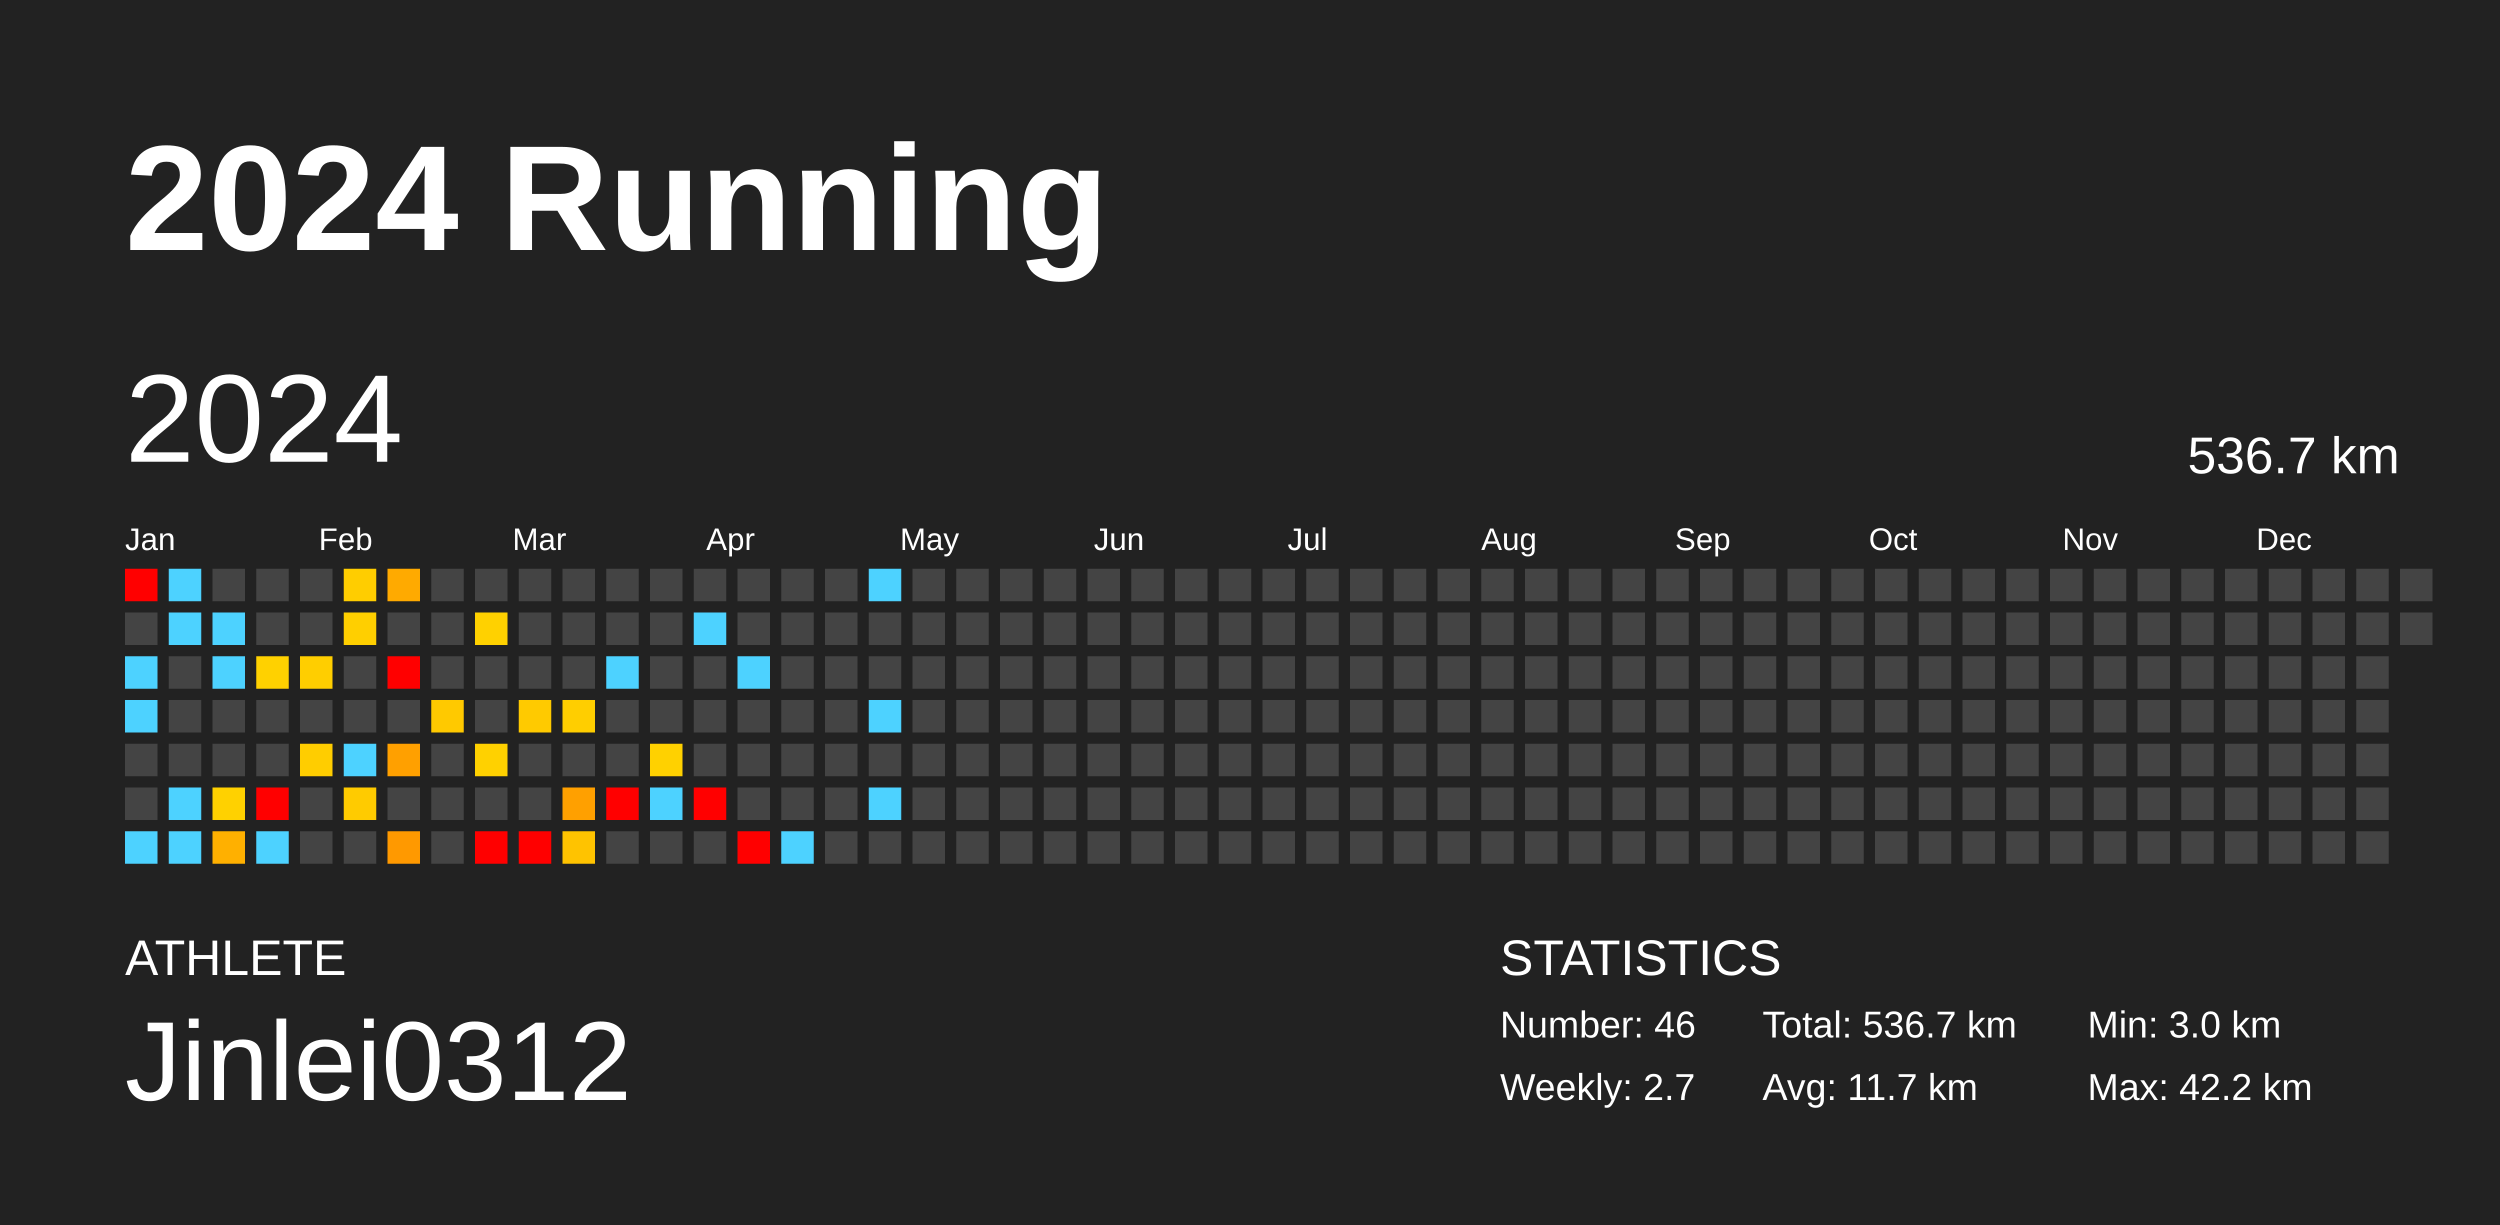
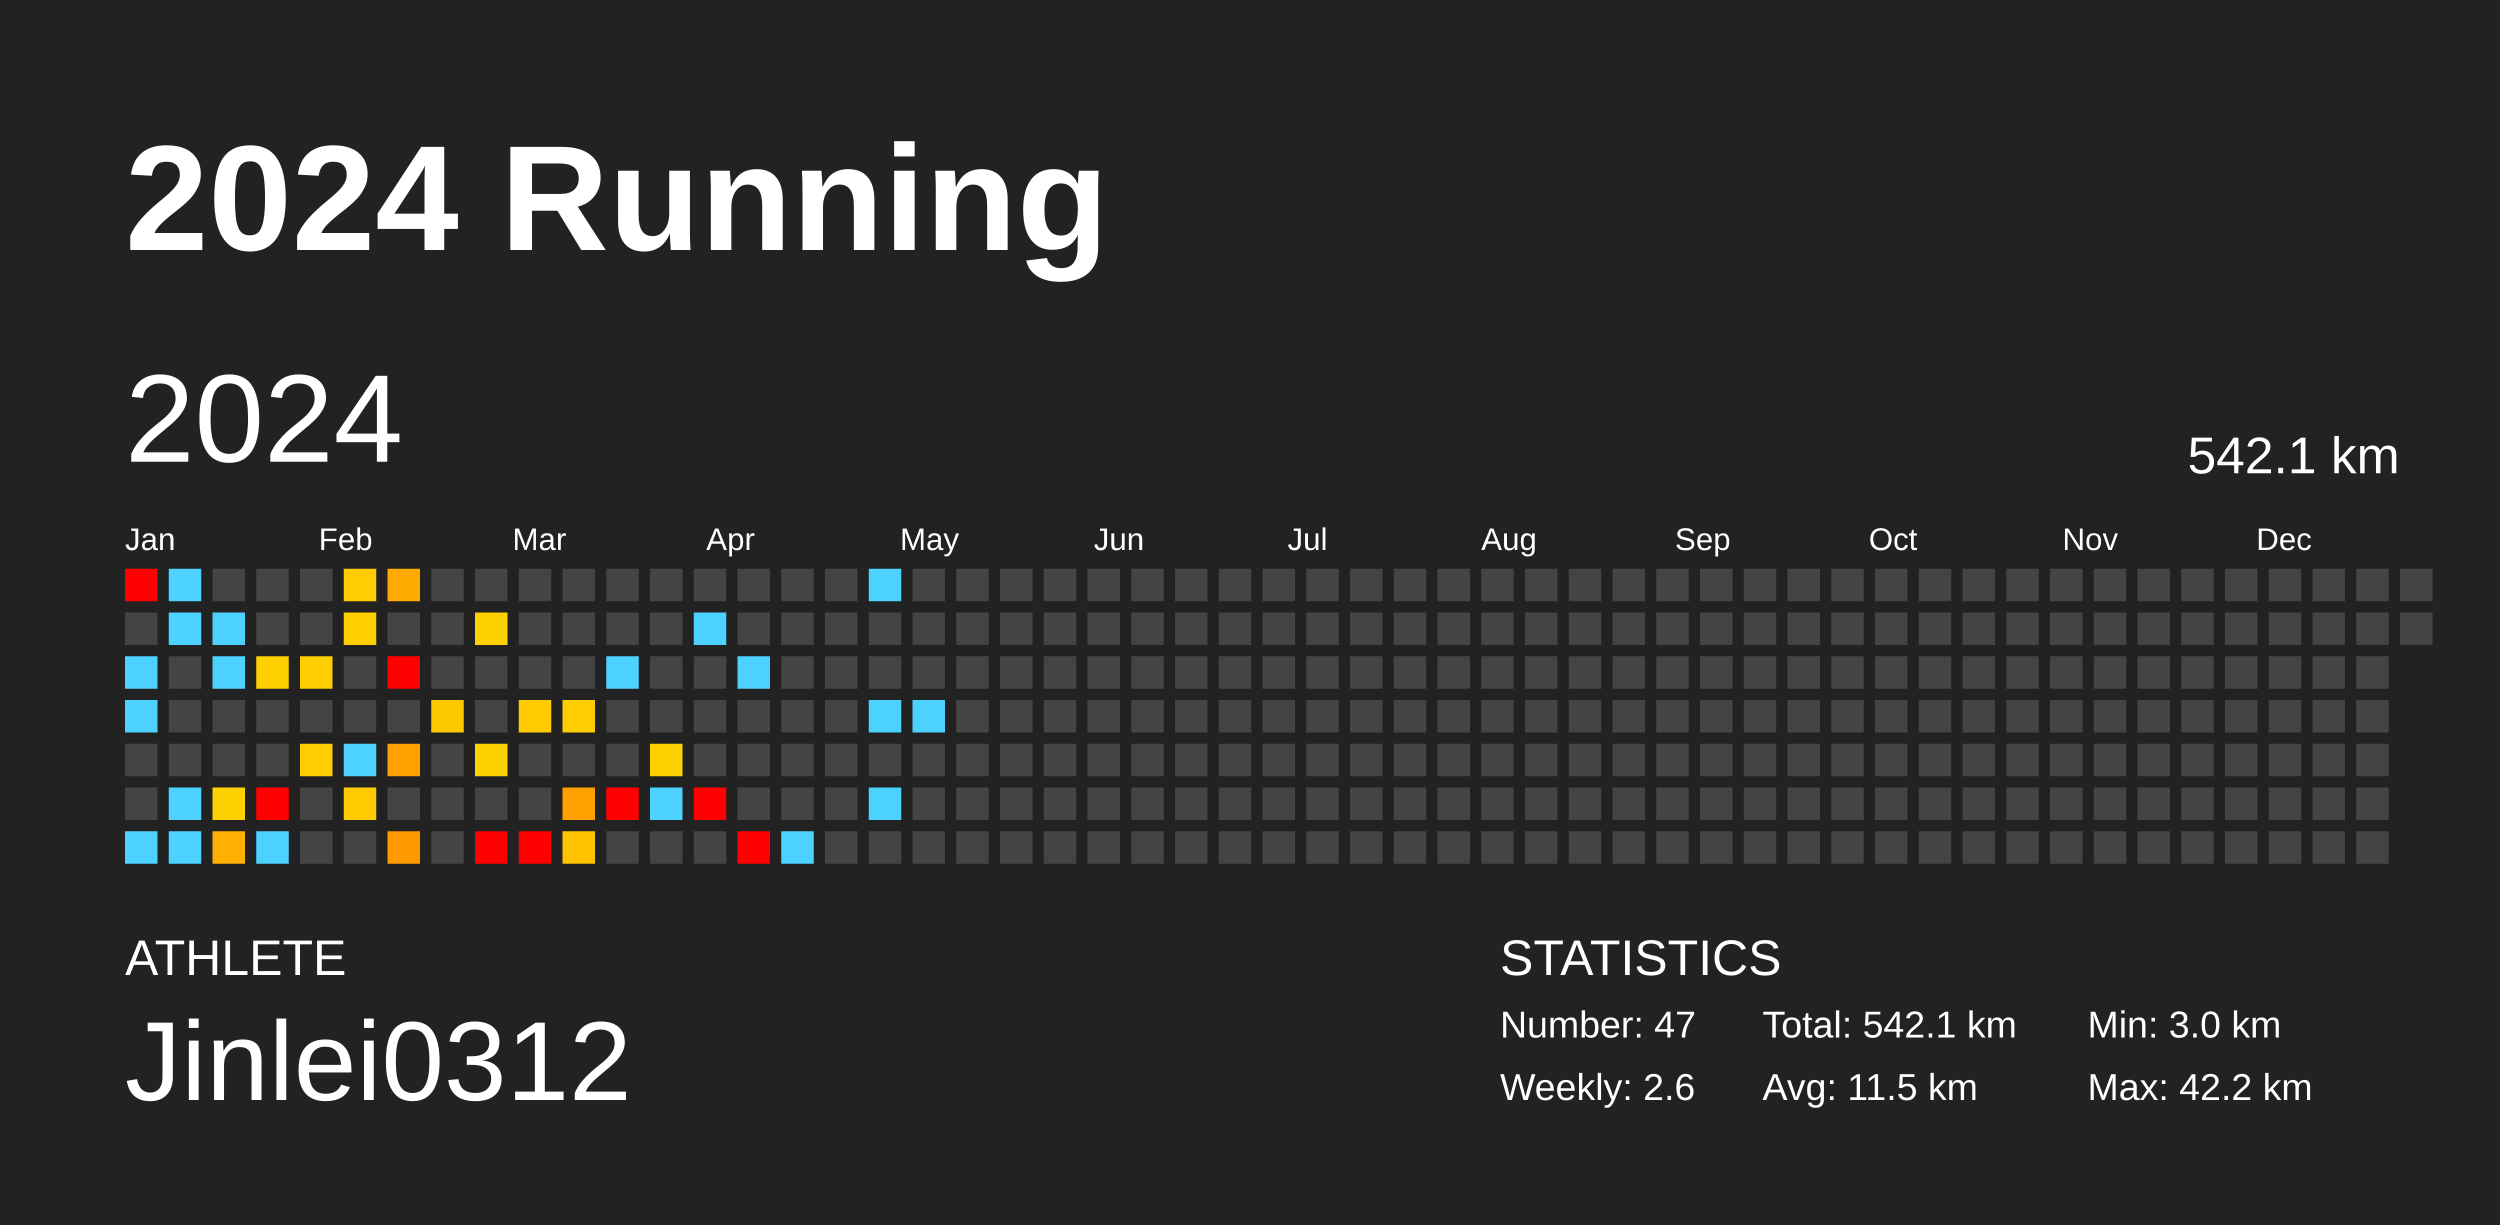
<svg xmlns="http://www.w3.org/2000/svg" baseProfile="full" height="98mm" version="1.1" viewBox="0,0,200,98" width="200mm">
  <defs />
  <rect fill="#222222" height="98" width="200" x="0" y="0" />
  <text fill="#FFFFFF" style="font-size:12px; font-family:Arial; font-weight:bold;" x="10" y="20">2024 Running</text>
  <text fill="#FFFFFF" style="font-size:4px; font-family:Arial" x="10" y="78">ATHLETE</text>
  <text fill="#FFFFFF" style="font-size:9px; font-family:Arial" x="10" y="88">Jinlei0312</text>
  <text fill="#FFFFFF" style="font-size:4px; font-family:Arial" x="120" y="78">STATISTICS</text>
-   <text fill="#FFFFFF" style="font-size:3px; font-family:Arial" x="120" y="83">Number: 46</text>
-   <text fill="#FFFFFF" style="font-size:3px; font-family:Arial" x="120" y="88">Weekly: 2.7</text>
-   <text fill="#FFFFFF" style="font-size:3px; font-family:Arial" x="141" y="83">Total: 536.7 km</text>
-   <text fill="#FFFFFF" style="font-size:3px; font-family:Arial" x="141" y="88">Avg: 11.7 km</text>
+   <text fill="#FFFFFF" style="font-size:3px; font-family:Arial" x="120" y="83">Number: 47</text>
+   <text fill="#FFFFFF" style="font-size:3px; font-family:Arial" x="120" y="88">Weekly: 2.6</text>
+   <text fill="#FFFFFF" style="font-size:3px; font-family:Arial" x="141" y="83">Total: 542.1 km</text>
+   <text fill="#FFFFFF" style="font-size:3px; font-family:Arial" x="141" y="88">Avg: 11.5 km</text>
  <text fill="#FFFFFF" style="font-size:3px; font-family:Arial" x="167" y="83">Min: 3.0 km</text>
  <text fill="#FFFFFF" style="font-size:3px; font-family:Arial" x="167" y="88">Max: 42.2 km</text>
  <text dominant-baseline="hanging" fill="#FFFFFF" style="font-size:10.0px; font-family:Arial;" x="10" y="30">2024</text>
-   <text dominant-baseline="hanging" fill="#FFFFFF" style="font-size:4.125px; font-family:Arial;" x="175" y="35">536.7 km</text>
+   <text dominant-baseline="hanging" fill="#FFFFFF" style="font-size:4.125px; font-family:Arial;" x="175" y="35">542.1 km</text>
  <text fill="#FFFFFF" style="font-size:2.5px; font-family:Arial" x="10.0" y="44">Jan</text>
  <text fill="#FFFFFF" style="font-size:2.5px; font-family:Arial" x="25.5" y="44">Feb</text>
  <text fill="#FFFFFF" style="font-size:2.5px; font-family:Arial" x="41.0" y="44">Mar</text>
  <text fill="#FFFFFF" style="font-size:2.5px; font-family:Arial" x="56.5" y="44">Apr</text>
  <text fill="#FFFFFF" style="font-size:2.5px; font-family:Arial" x="72.0" y="44">May</text>
  <text fill="#FFFFFF" style="font-size:2.5px; font-family:Arial" x="87.5" y="44">Jun</text>
  <text fill="#FFFFFF" style="font-size:2.5px; font-family:Arial" x="103.0" y="44">Jul</text>
  <text fill="#FFFFFF" style="font-size:2.5px; font-family:Arial" x="118.5" y="44">Aug</text>
  <text fill="#FFFFFF" style="font-size:2.5px; font-family:Arial" x="134.0" y="44">Sep</text>
  <text fill="#FFFFFF" style="font-size:2.5px; font-family:Arial" x="149.5" y="44">Oct</text>
  <text fill="#FFFFFF" style="font-size:2.5px; font-family:Arial" x="165.0" y="44">Nov</text>
  <text fill="#FFFFFF" style="font-size:2.5px; font-family:Arial" x="180.5" y="44">Dec</text>
  <rect fill="red" height="2.6" width="2.6" x="10.0" y="45.5" />
  <rect fill="#444444" height="2.6" width="2.6" x="10.0" y="49.0" />
  <rect fill="#4dd2ff" height="2.6" width="2.6" x="10.0" y="52.5" />
  <rect fill="#4dd2ff" height="2.6" width="2.6" x="10.0" y="56.0" />
  <rect fill="#444444" height="2.6" width="2.6" x="10.0" y="59.5" />
  <rect fill="#444444" height="2.6" width="2.6" x="10.0" y="63.0" />
  <rect fill="#4dd2ff" height="2.6" width="2.6" x="10.0" y="66.5" />
  <rect fill="#4dd2ff" height="2.6" width="2.6" x="13.5" y="45.5" />
  <rect fill="#4dd2ff" height="2.6" width="2.6" x="13.5" y="49.0" />
  <rect fill="#444444" height="2.6" width="2.6" x="13.5" y="52.5" />
  <rect fill="#444444" height="2.6" width="2.6" x="13.5" y="56.0" />
  <rect fill="#444444" height="2.6" width="2.6" x="13.5" y="59.5" />
  <rect fill="#4dd2ff" height="2.6" width="2.6" x="13.5" y="63.0" />
  <rect fill="#4dd2ff" height="2.6" width="2.6" x="13.5" y="66.5" />
  <rect fill="#444444" height="2.6" width="2.6" x="17.0" y="45.5" />
  <rect fill="#4dd2ff" height="2.6" width="2.6" x="17.0" y="49.0" />
  <rect fill="#4dd2ff" height="2.6" width="2.6" x="17.0" y="52.5" />
  <rect fill="#444444" height="2.6" width="2.6" x="17.0" y="56.0" />
  <rect fill="#444444" height="2.6" width="2.6" x="17.0" y="59.5" />
  <rect fill="#ffd100" height="2.6" width="2.6" x="17.0" y="63.0" />
  <rect fill="#ffb000" height="2.6" width="2.6" x="17.0" y="66.5" />
  <rect fill="#444444" height="2.6" width="2.6" x="20.5" y="45.5" />
  <rect fill="#444444" height="2.6" width="2.6" x="20.5" y="49.0" />
  <rect fill="#ffd100" height="2.6" width="2.6" x="20.5" y="52.5" />
  <rect fill="#444444" height="2.6" width="2.6" x="20.5" y="56.0" />
  <rect fill="#444444" height="2.6" width="2.6" x="20.5" y="59.5" />
  <rect fill="red" height="2.6" width="2.6" x="20.5" y="63.0" />
  <rect fill="#4dd2ff" height="2.6" width="2.6" x="20.5" y="66.5" />
  <rect fill="#444444" height="2.6" width="2.6" x="24.0" y="45.5" />
  <rect fill="#444444" height="2.6" width="2.6" x="24.0" y="49.0" />
  <rect fill="#ffce00" height="2.6" width="2.6" x="24.0" y="52.5" />
  <rect fill="#444444" height="2.6" width="2.6" x="24.0" y="56.0" />
  <rect fill="#ffcd00" height="2.6" width="2.6" x="24.0" y="59.5" />
  <rect fill="#444444" height="2.6" width="2.6" x="24.0" y="63.0" />
  <rect fill="#444444" height="2.6" width="2.6" x="24.0" y="66.5" />
  <rect fill="#ffcd00" height="2.6" width="2.6" x="27.5" y="45.5" />
  <rect fill="#ffcf00" height="2.6" width="2.6" x="27.5" y="49.0" />
  <rect fill="#444444" height="2.6" width="2.6" x="27.5" y="52.5" />
  <rect fill="#444444" height="2.6" width="2.6" x="27.5" y="56.0" />
  <rect fill="#4dd2ff" height="2.6" width="2.6" x="27.5" y="59.5" />
  <rect fill="#ffcb00" height="2.6" width="2.6" x="27.5" y="63.0" />
  <rect fill="#444444" height="2.6" width="2.6" x="27.5" y="66.5" />
  <rect fill="#ffaa00" height="2.6" width="2.6" x="31.0" y="45.5" />
  <rect fill="#444444" height="2.6" width="2.6" x="31.0" y="49.0" />
  <rect fill="red" height="2.6" width="2.6" x="31.0" y="52.5" />
  <rect fill="#444444" height="2.6" width="2.6" x="31.0" y="56.0" />
  <rect fill="#ffa000" height="2.6" width="2.6" x="31.0" y="59.5" />
  <rect fill="#444444" height="2.6" width="2.6" x="31.0" y="63.0" />
  <rect fill="#ff9900" height="2.6" width="2.6" x="31.0" y="66.5" />
  <rect fill="#444444" height="2.6" width="2.6" x="34.5" y="45.5" />
  <rect fill="#444444" height="2.6" width="2.6" x="34.5" y="49.0" />
  <rect fill="#444444" height="2.6" width="2.6" x="34.5" y="52.5" />
  <rect fill="#ffc900" height="2.6" width="2.6" x="34.5" y="56.0" />
  <rect fill="#444444" height="2.6" width="2.6" x="34.5" y="59.5" />
  <rect fill="#444444" height="2.6" width="2.6" x="34.5" y="63.0" />
  <rect fill="#444444" height="2.6" width="2.6" x="34.5" y="66.5" />
  <rect fill="#444444" height="2.6" width="2.6" x="38.0" y="45.5" />
  <rect fill="#ffd100" height="2.6" width="2.6" x="38.0" y="49.0" />
  <rect fill="#444444" height="2.6" width="2.6" x="38.0" y="52.5" />
  <rect fill="#444444" height="2.6" width="2.6" x="38.0" y="56.0" />
  <rect fill="#ffd100" height="2.6" width="2.6" x="38.0" y="59.5" />
  <rect fill="#444444" height="2.6" width="2.6" x="38.0" y="63.0" />
  <rect fill="red" height="2.6" width="2.6" x="38.0" y="66.5" />
  <rect fill="#444444" height="2.6" width="2.6" x="41.5" y="45.5" />
  <rect fill="#444444" height="2.6" width="2.6" x="41.5" y="49.0" />
  <rect fill="#444444" height="2.6" width="2.6" x="41.5" y="52.5" />
  <rect fill="#ffca00" height="2.6" width="2.6" x="41.5" y="56.0" />
  <rect fill="#444444" height="2.6" width="2.6" x="41.5" y="59.5" />
  <rect fill="#444444" height="2.6" width="2.6" x="41.5" y="63.0" />
  <rect fill="red" height="2.6" width="2.6" x="41.5" y="66.5" />
  <rect fill="#444444" height="2.6" width="2.6" x="45.0" y="45.5" />
  <rect fill="#444444" height="2.6" width="2.6" x="45.0" y="49.0" />
  <rect fill="#444444" height="2.6" width="2.6" x="45.0" y="52.5" />
  <rect fill="#ffce00" height="2.6" width="2.6" x="45.0" y="56.0" />
  <rect fill="#444444" height="2.6" width="2.6" x="45.0" y="59.5" />
  <rect fill="#ffa000" height="2.6" width="2.6" x="45.0" y="63.0" />
  <rect fill="#ffc300" height="2.6" width="2.6" x="45.0" y="66.5" />
  <rect fill="#444444" height="2.6" width="2.6" x="48.5" y="45.5" />
  <rect fill="#444444" height="2.6" width="2.6" x="48.5" y="49.0" />
  <rect fill="#4dd2ff" height="2.6" width="2.6" x="48.5" y="52.5" />
  <rect fill="#444444" height="2.6" width="2.6" x="48.5" y="56.0" />
  <rect fill="#444444" height="2.6" width="2.6" x="48.5" y="59.5" />
  <rect fill="red" height="2.6" width="2.6" x="48.5" y="63.0" />
  <rect fill="#444444" height="2.6" width="2.6" x="48.5" y="66.5" />
  <rect fill="#444444" height="2.6" width="2.6" x="52.0" y="45.5" />
  <rect fill="#444444" height="2.6" width="2.6" x="52.0" y="49.0" />
  <rect fill="#444444" height="2.6" width="2.6" x="52.0" y="52.5" />
  <rect fill="#444444" height="2.6" width="2.6" x="52.0" y="56.0" />
  <rect fill="#ffd100" height="2.6" width="2.6" x="52.0" y="59.5" />
  <rect fill="#4dd2ff" height="2.6" width="2.6" x="52.0" y="63.0" />
  <rect fill="#444444" height="2.6" width="2.6" x="52.0" y="66.5" />
  <rect fill="#444444" height="2.6" width="2.6" x="55.5" y="45.5" />
  <rect fill="#4dd2ff" height="2.6" width="2.6" x="55.5" y="49.0" />
  <rect fill="#444444" height="2.6" width="2.6" x="55.5" y="52.5" />
  <rect fill="#444444" height="2.6" width="2.6" x="55.5" y="56.0" />
  <rect fill="#444444" height="2.6" width="2.6" x="55.5" y="59.5" />
  <rect fill="red" height="2.6" width="2.6" x="55.5" y="63.0" />
  <rect fill="#444444" height="2.6" width="2.6" x="55.5" y="66.5" />
  <rect fill="#444444" height="2.6" width="2.6" x="59.0" y="45.5" />
  <rect fill="#444444" height="2.6" width="2.6" x="59.0" y="49.0" />
  <rect fill="#4dd2ff" height="2.6" width="2.6" x="59.0" y="52.5" />
  <rect fill="#444444" height="2.6" width="2.6" x="59.0" y="56.0" />
  <rect fill="#444444" height="2.6" width="2.6" x="59.0" y="59.5" />
  <rect fill="#444444" height="2.6" width="2.6" x="59.0" y="63.0" />
  <rect fill="red" height="2.6" width="2.6" x="59.0" y="66.5" />
  <rect fill="#444444" height="2.6" width="2.6" x="62.5" y="45.5" />
  <rect fill="#444444" height="2.6" width="2.6" x="62.5" y="49.0" />
  <rect fill="#444444" height="2.6" width="2.6" x="62.5" y="52.5" />
  <rect fill="#444444" height="2.6" width="2.6" x="62.5" y="56.0" />
  <rect fill="#444444" height="2.6" width="2.6" x="62.5" y="59.5" />
  <rect fill="#444444" height="2.6" width="2.6" x="62.5" y="63.0" />
  <rect fill="#4dd2ff" height="2.6" width="2.6" x="62.5" y="66.5" />
  <rect fill="#444444" height="2.6" width="2.6" x="66.0" y="45.5" />
  <rect fill="#444444" height="2.6" width="2.6" x="66.0" y="49.0" />
  <rect fill="#444444" height="2.6" width="2.6" x="66.0" y="52.5" />
  <rect fill="#444444" height="2.6" width="2.6" x="66.0" y="56.0" />
  <rect fill="#444444" height="2.6" width="2.6" x="66.0" y="59.5" />
  <rect fill="#444444" height="2.6" width="2.6" x="66.0" y="63.0" />
  <rect fill="#444444" height="2.6" width="2.6" x="66.0" y="66.5" />
  <rect fill="#4dd2ff" height="2.6" width="2.6" x="69.5" y="45.5" />
  <rect fill="#444444" height="2.6" width="2.6" x="69.5" y="49.0" />
  <rect fill="#444444" height="2.6" width="2.6" x="69.5" y="52.5" />
  <rect fill="#4dd2ff" height="2.6" width="2.6" x="69.5" y="56.0" />
  <rect fill="#444444" height="2.6" width="2.6" x="69.5" y="59.5" />
  <rect fill="#4dd2ff" height="2.6" width="2.6" x="69.5" y="63.0" />
  <rect fill="#444444" height="2.6" width="2.6" x="69.5" y="66.5" />
  <rect fill="#444444" height="2.6" width="2.6" x="73.0" y="45.5" />
  <rect fill="#444444" height="2.6" width="2.6" x="73.0" y="49.0" />
  <rect fill="#444444" height="2.6" width="2.6" x="73.0" y="52.5" />
-   <rect fill="#444444" height="2.6" width="2.6" x="73.0" y="56.0" />
+   <rect fill="#4dd2ff" height="2.6" width="2.6" x="73.0" y="56.0" />
  <rect fill="#444444" height="2.6" width="2.6" x="73.0" y="59.5" />
  <rect fill="#444444" height="2.6" width="2.6" x="73.0" y="63.0" />
  <rect fill="#444444" height="2.6" width="2.6" x="73.0" y="66.5" />
  <rect fill="#444444" height="2.6" width="2.6" x="76.5" y="45.5" />
  <rect fill="#444444" height="2.6" width="2.6" x="76.5" y="49.0" />
  <rect fill="#444444" height="2.6" width="2.6" x="76.5" y="52.5" />
  <rect fill="#444444" height="2.6" width="2.6" x="76.5" y="56.0" />
  <rect fill="#444444" height="2.6" width="2.6" x="76.5" y="59.5" />
  <rect fill="#444444" height="2.6" width="2.6" x="76.5" y="63.0" />
  <rect fill="#444444" height="2.6" width="2.6" x="76.5" y="66.5" />
  <rect fill="#444444" height="2.6" width="2.6" x="80.0" y="45.5" />
  <rect fill="#444444" height="2.6" width="2.6" x="80.0" y="49.0" />
  <rect fill="#444444" height="2.6" width="2.6" x="80.0" y="52.5" />
  <rect fill="#444444" height="2.6" width="2.6" x="80.0" y="56.0" />
  <rect fill="#444444" height="2.6" width="2.6" x="80.0" y="59.5" />
  <rect fill="#444444" height="2.6" width="2.6" x="80.0" y="63.0" />
  <rect fill="#444444" height="2.6" width="2.6" x="80.0" y="66.5" />
  <rect fill="#444444" height="2.6" width="2.6" x="83.5" y="45.5" />
  <rect fill="#444444" height="2.6" width="2.6" x="83.5" y="49.0" />
  <rect fill="#444444" height="2.6" width="2.6" x="83.5" y="52.5" />
  <rect fill="#444444" height="2.6" width="2.6" x="83.5" y="56.0" />
  <rect fill="#444444" height="2.6" width="2.6" x="83.5" y="59.5" />
  <rect fill="#444444" height="2.6" width="2.6" x="83.5" y="63.0" />
  <rect fill="#444444" height="2.6" width="2.6" x="83.5" y="66.5" />
  <rect fill="#444444" height="2.6" width="2.6" x="87.0" y="45.5" />
  <rect fill="#444444" height="2.6" width="2.6" x="87.0" y="49.0" />
  <rect fill="#444444" height="2.6" width="2.6" x="87.0" y="52.5" />
  <rect fill="#444444" height="2.6" width="2.6" x="87.0" y="56.0" />
  <rect fill="#444444" height="2.6" width="2.6" x="87.0" y="59.5" />
  <rect fill="#444444" height="2.6" width="2.6" x="87.0" y="63.0" />
  <rect fill="#444444" height="2.6" width="2.6" x="87.0" y="66.5" />
  <rect fill="#444444" height="2.6" width="2.6" x="90.5" y="45.5" />
  <rect fill="#444444" height="2.6" width="2.6" x="90.5" y="49.0" />
  <rect fill="#444444" height="2.6" width="2.6" x="90.5" y="52.5" />
  <rect fill="#444444" height="2.6" width="2.6" x="90.5" y="56.0" />
  <rect fill="#444444" height="2.6" width="2.6" x="90.5" y="59.5" />
  <rect fill="#444444" height="2.6" width="2.6" x="90.5" y="63.0" />
  <rect fill="#444444" height="2.6" width="2.6" x="90.5" y="66.5" />
  <rect fill="#444444" height="2.6" width="2.6" x="94.0" y="45.5" />
  <rect fill="#444444" height="2.6" width="2.6" x="94.0" y="49.0" />
  <rect fill="#444444" height="2.6" width="2.6" x="94.0" y="52.5" />
  <rect fill="#444444" height="2.6" width="2.6" x="94.0" y="56.0" />
  <rect fill="#444444" height="2.6" width="2.6" x="94.0" y="59.5" />
  <rect fill="#444444" height="2.6" width="2.6" x="94.0" y="63.0" />
  <rect fill="#444444" height="2.6" width="2.6" x="94.0" y="66.5" />
  <rect fill="#444444" height="2.6" width="2.6" x="97.5" y="45.5" />
  <rect fill="#444444" height="2.6" width="2.6" x="97.5" y="49.0" />
  <rect fill="#444444" height="2.6" width="2.6" x="97.5" y="52.5" />
  <rect fill="#444444" height="2.6" width="2.6" x="97.5" y="56.0" />
  <rect fill="#444444" height="2.6" width="2.6" x="97.5" y="59.5" />
  <rect fill="#444444" height="2.6" width="2.6" x="97.5" y="63.0" />
  <rect fill="#444444" height="2.6" width="2.6" x="97.5" y="66.5" />
  <rect fill="#444444" height="2.6" width="2.6" x="101.0" y="45.5" />
  <rect fill="#444444" height="2.6" width="2.6" x="101.0" y="49.0" />
  <rect fill="#444444" height="2.6" width="2.6" x="101.0" y="52.5" />
  <rect fill="#444444" height="2.6" width="2.6" x="101.0" y="56.0" />
  <rect fill="#444444" height="2.6" width="2.6" x="101.0" y="59.5" />
  <rect fill="#444444" height="2.6" width="2.6" x="101.0" y="63.0" />
  <rect fill="#444444" height="2.6" width="2.6" x="101.0" y="66.5" />
  <rect fill="#444444" height="2.6" width="2.6" x="104.5" y="45.5" />
  <rect fill="#444444" height="2.6" width="2.6" x="104.5" y="49.0" />
  <rect fill="#444444" height="2.6" width="2.6" x="104.5" y="52.5" />
  <rect fill="#444444" height="2.6" width="2.6" x="104.5" y="56.0" />
  <rect fill="#444444" height="2.6" width="2.6" x="104.5" y="59.5" />
  <rect fill="#444444" height="2.6" width="2.6" x="104.5" y="63.0" />
  <rect fill="#444444" height="2.6" width="2.6" x="104.5" y="66.5" />
  <rect fill="#444444" height="2.6" width="2.6" x="108.0" y="45.5" />
  <rect fill="#444444" height="2.6" width="2.6" x="108.0" y="49.0" />
  <rect fill="#444444" height="2.6" width="2.6" x="108.0" y="52.5" />
  <rect fill="#444444" height="2.6" width="2.6" x="108.0" y="56.0" />
  <rect fill="#444444" height="2.6" width="2.6" x="108.0" y="59.5" />
  <rect fill="#444444" height="2.6" width="2.6" x="108.0" y="63.0" />
  <rect fill="#444444" height="2.6" width="2.6" x="108.0" y="66.5" />
  <rect fill="#444444" height="2.6" width="2.6" x="111.5" y="45.5" />
  <rect fill="#444444" height="2.6" width="2.6" x="111.5" y="49.0" />
  <rect fill="#444444" height="2.6" width="2.6" x="111.5" y="52.5" />
  <rect fill="#444444" height="2.6" width="2.6" x="111.5" y="56.0" />
  <rect fill="#444444" height="2.6" width="2.6" x="111.5" y="59.5" />
  <rect fill="#444444" height="2.6" width="2.6" x="111.5" y="63.0" />
  <rect fill="#444444" height="2.6" width="2.6" x="111.5" y="66.5" />
  <rect fill="#444444" height="2.6" width="2.6" x="115.0" y="45.5" />
  <rect fill="#444444" height="2.6" width="2.6" x="115.0" y="49.0" />
  <rect fill="#444444" height="2.6" width="2.6" x="115.0" y="52.5" />
  <rect fill="#444444" height="2.6" width="2.6" x="115.0" y="56.0" />
  <rect fill="#444444" height="2.6" width="2.6" x="115.0" y="59.5" />
  <rect fill="#444444" height="2.6" width="2.6" x="115.0" y="63.0" />
  <rect fill="#444444" height="2.6" width="2.6" x="115.0" y="66.5" />
  <rect fill="#444444" height="2.6" width="2.6" x="118.5" y="45.5" />
  <rect fill="#444444" height="2.6" width="2.6" x="118.5" y="49.0" />
  <rect fill="#444444" height="2.6" width="2.6" x="118.5" y="52.5" />
  <rect fill="#444444" height="2.6" width="2.6" x="118.5" y="56.0" />
  <rect fill="#444444" height="2.6" width="2.6" x="118.5" y="59.5" />
  <rect fill="#444444" height="2.6" width="2.6" x="118.5" y="63.0" />
  <rect fill="#444444" height="2.6" width="2.6" x="118.5" y="66.5" />
  <rect fill="#444444" height="2.6" width="2.6" x="122.0" y="45.5" />
  <rect fill="#444444" height="2.6" width="2.6" x="122.0" y="49.0" />
  <rect fill="#444444" height="2.6" width="2.6" x="122.0" y="52.5" />
  <rect fill="#444444" height="2.6" width="2.6" x="122.0" y="56.0" />
  <rect fill="#444444" height="2.6" width="2.6" x="122.0" y="59.5" />
  <rect fill="#444444" height="2.6" width="2.6" x="122.0" y="63.0" />
  <rect fill="#444444" height="2.6" width="2.6" x="122.0" y="66.5" />
  <rect fill="#444444" height="2.6" width="2.6" x="125.5" y="45.5" />
  <rect fill="#444444" height="2.6" width="2.6" x="125.5" y="49.0" />
  <rect fill="#444444" height="2.6" width="2.6" x="125.5" y="52.5" />
  <rect fill="#444444" height="2.6" width="2.6" x="125.5" y="56.0" />
  <rect fill="#444444" height="2.6" width="2.6" x="125.5" y="59.5" />
  <rect fill="#444444" height="2.6" width="2.6" x="125.5" y="63.0" />
  <rect fill="#444444" height="2.6" width="2.6" x="125.5" y="66.5" />
  <rect fill="#444444" height="2.6" width="2.6" x="129.0" y="45.5" />
  <rect fill="#444444" height="2.6" width="2.6" x="129.0" y="49.0" />
  <rect fill="#444444" height="2.6" width="2.6" x="129.0" y="52.5" />
  <rect fill="#444444" height="2.6" width="2.6" x="129.0" y="56.0" />
  <rect fill="#444444" height="2.6" width="2.6" x="129.0" y="59.5" />
  <rect fill="#444444" height="2.6" width="2.6" x="129.0" y="63.0" />
  <rect fill="#444444" height="2.6" width="2.6" x="129.0" y="66.5" />
  <rect fill="#444444" height="2.6" width="2.6" x="132.5" y="45.5" />
  <rect fill="#444444" height="2.6" width="2.6" x="132.5" y="49.0" />
  <rect fill="#444444" height="2.6" width="2.6" x="132.5" y="52.5" />
  <rect fill="#444444" height="2.6" width="2.6" x="132.5" y="56.0" />
  <rect fill="#444444" height="2.6" width="2.6" x="132.5" y="59.5" />
  <rect fill="#444444" height="2.6" width="2.6" x="132.5" y="63.0" />
  <rect fill="#444444" height="2.6" width="2.6" x="132.5" y="66.5" />
  <rect fill="#444444" height="2.6" width="2.6" x="136.0" y="45.5" />
  <rect fill="#444444" height="2.6" width="2.6" x="136.0" y="49.0" />
  <rect fill="#444444" height="2.6" width="2.6" x="136.0" y="52.5" />
  <rect fill="#444444" height="2.6" width="2.6" x="136.0" y="56.0" />
  <rect fill="#444444" height="2.6" width="2.6" x="136.0" y="59.5" />
  <rect fill="#444444" height="2.6" width="2.6" x="136.0" y="63.0" />
  <rect fill="#444444" height="2.6" width="2.6" x="136.0" y="66.5" />
  <rect fill="#444444" height="2.6" width="2.6" x="139.5" y="45.5" />
  <rect fill="#444444" height="2.6" width="2.6" x="139.5" y="49.0" />
  <rect fill="#444444" height="2.6" width="2.6" x="139.5" y="52.5" />
  <rect fill="#444444" height="2.6" width="2.6" x="139.5" y="56.0" />
  <rect fill="#444444" height="2.6" width="2.6" x="139.5" y="59.5" />
  <rect fill="#444444" height="2.6" width="2.6" x="139.5" y="63.0" />
  <rect fill="#444444" height="2.6" width="2.6" x="139.5" y="66.5" />
  <rect fill="#444444" height="2.6" width="2.6" x="143.0" y="45.5" />
  <rect fill="#444444" height="2.6" width="2.6" x="143.0" y="49.0" />
  <rect fill="#444444" height="2.6" width="2.6" x="143.0" y="52.5" />
  <rect fill="#444444" height="2.6" width="2.6" x="143.0" y="56.0" />
  <rect fill="#444444" height="2.6" width="2.6" x="143.0" y="59.5" />
  <rect fill="#444444" height="2.6" width="2.6" x="143.0" y="63.0" />
  <rect fill="#444444" height="2.6" width="2.6" x="143.0" y="66.5" />
  <rect fill="#444444" height="2.6" width="2.6" x="146.5" y="45.5" />
  <rect fill="#444444" height="2.6" width="2.6" x="146.5" y="49.0" />
  <rect fill="#444444" height="2.6" width="2.6" x="146.5" y="52.5" />
  <rect fill="#444444" height="2.6" width="2.6" x="146.5" y="56.0" />
  <rect fill="#444444" height="2.6" width="2.6" x="146.5" y="59.5" />
  <rect fill="#444444" height="2.6" width="2.6" x="146.5" y="63.0" />
  <rect fill="#444444" height="2.6" width="2.6" x="146.5" y="66.5" />
  <rect fill="#444444" height="2.6" width="2.6" x="150.0" y="45.5" />
  <rect fill="#444444" height="2.6" width="2.6" x="150.0" y="49.0" />
  <rect fill="#444444" height="2.6" width="2.6" x="150.0" y="52.5" />
  <rect fill="#444444" height="2.6" width="2.6" x="150.0" y="56.0" />
  <rect fill="#444444" height="2.6" width="2.6" x="150.0" y="59.5" />
  <rect fill="#444444" height="2.6" width="2.6" x="150.0" y="63.0" />
  <rect fill="#444444" height="2.6" width="2.6" x="150.0" y="66.5" />
  <rect fill="#444444" height="2.6" width="2.6" x="153.5" y="45.5" />
  <rect fill="#444444" height="2.6" width="2.6" x="153.5" y="49.0" />
  <rect fill="#444444" height="2.6" width="2.6" x="153.5" y="52.5" />
  <rect fill="#444444" height="2.6" width="2.6" x="153.5" y="56.0" />
  <rect fill="#444444" height="2.6" width="2.6" x="153.5" y="59.5" />
  <rect fill="#444444" height="2.6" width="2.6" x="153.5" y="63.0" />
  <rect fill="#444444" height="2.6" width="2.6" x="153.5" y="66.5" />
  <rect fill="#444444" height="2.6" width="2.6" x="157.0" y="45.5" />
  <rect fill="#444444" height="2.6" width="2.6" x="157.0" y="49.0" />
  <rect fill="#444444" height="2.6" width="2.6" x="157.0" y="52.5" />
  <rect fill="#444444" height="2.6" width="2.6" x="157.0" y="56.0" />
  <rect fill="#444444" height="2.6" width="2.6" x="157.0" y="59.5" />
  <rect fill="#444444" height="2.6" width="2.6" x="157.0" y="63.0" />
  <rect fill="#444444" height="2.6" width="2.6" x="157.0" y="66.5" />
  <rect fill="#444444" height="2.6" width="2.6" x="160.5" y="45.5" />
  <rect fill="#444444" height="2.6" width="2.6" x="160.5" y="49.0" />
  <rect fill="#444444" height="2.6" width="2.6" x="160.5" y="52.5" />
  <rect fill="#444444" height="2.6" width="2.6" x="160.5" y="56.0" />
  <rect fill="#444444" height="2.6" width="2.6" x="160.5" y="59.5" />
  <rect fill="#444444" height="2.6" width="2.6" x="160.5" y="63.0" />
  <rect fill="#444444" height="2.6" width="2.6" x="160.5" y="66.5" />
  <rect fill="#444444" height="2.6" width="2.6" x="164.0" y="45.5" />
  <rect fill="#444444" height="2.6" width="2.6" x="164.0" y="49.0" />
  <rect fill="#444444" height="2.6" width="2.6" x="164.0" y="52.5" />
  <rect fill="#444444" height="2.6" width="2.6" x="164.0" y="56.0" />
  <rect fill="#444444" height="2.6" width="2.6" x="164.0" y="59.5" />
  <rect fill="#444444" height="2.6" width="2.6" x="164.0" y="63.0" />
  <rect fill="#444444" height="2.6" width="2.6" x="164.0" y="66.5" />
  <rect fill="#444444" height="2.6" width="2.6" x="167.5" y="45.5" />
  <rect fill="#444444" height="2.6" width="2.6" x="167.5" y="49.0" />
  <rect fill="#444444" height="2.6" width="2.6" x="167.5" y="52.5" />
  <rect fill="#444444" height="2.6" width="2.6" x="167.5" y="56.0" />
  <rect fill="#444444" height="2.6" width="2.6" x="167.5" y="59.5" />
  <rect fill="#444444" height="2.6" width="2.6" x="167.5" y="63.0" />
  <rect fill="#444444" height="2.6" width="2.6" x="167.5" y="66.5" />
  <rect fill="#444444" height="2.6" width="2.6" x="171.0" y="45.5" />
  <rect fill="#444444" height="2.6" width="2.6" x="171.0" y="49.0" />
  <rect fill="#444444" height="2.6" width="2.6" x="171.0" y="52.5" />
  <rect fill="#444444" height="2.6" width="2.6" x="171.0" y="56.0" />
  <rect fill="#444444" height="2.6" width="2.6" x="171.0" y="59.5" />
  <rect fill="#444444" height="2.6" width="2.6" x="171.0" y="63.0" />
  <rect fill="#444444" height="2.6" width="2.6" x="171.0" y="66.5" />
  <rect fill="#444444" height="2.6" width="2.6" x="174.5" y="45.5" />
  <rect fill="#444444" height="2.6" width="2.6" x="174.5" y="49.0" />
  <rect fill="#444444" height="2.6" width="2.6" x="174.5" y="52.5" />
  <rect fill="#444444" height="2.6" width="2.6" x="174.5" y="56.0" />
  <rect fill="#444444" height="2.6" width="2.6" x="174.5" y="59.5" />
  <rect fill="#444444" height="2.6" width="2.6" x="174.5" y="63.0" />
  <rect fill="#444444" height="2.6" width="2.6" x="174.5" y="66.5" />
  <rect fill="#444444" height="2.6" width="2.6" x="178.0" y="45.5" />
  <rect fill="#444444" height="2.6" width="2.6" x="178.0" y="49.0" />
  <rect fill="#444444" height="2.6" width="2.6" x="178.0" y="52.5" />
  <rect fill="#444444" height="2.6" width="2.6" x="178.0" y="56.0" />
  <rect fill="#444444" height="2.6" width="2.6" x="178.0" y="59.5" />
  <rect fill="#444444" height="2.6" width="2.6" x="178.0" y="63.0" />
  <rect fill="#444444" height="2.6" width="2.6" x="178.0" y="66.5" />
  <rect fill="#444444" height="2.6" width="2.6" x="181.5" y="45.5" />
  <rect fill="#444444" height="2.6" width="2.6" x="181.5" y="49.0" />
  <rect fill="#444444" height="2.6" width="2.6" x="181.5" y="52.5" />
  <rect fill="#444444" height="2.6" width="2.6" x="181.5" y="56.0" />
  <rect fill="#444444" height="2.6" width="2.6" x="181.5" y="59.5" />
  <rect fill="#444444" height="2.6" width="2.6" x="181.5" y="63.0" />
  <rect fill="#444444" height="2.6" width="2.6" x="181.5" y="66.5" />
  <rect fill="#444444" height="2.6" width="2.6" x="185.0" y="45.5" />
  <rect fill="#444444" height="2.6" width="2.6" x="185.0" y="49.0" />
  <rect fill="#444444" height="2.6" width="2.6" x="185.0" y="52.5" />
  <rect fill="#444444" height="2.6" width="2.6" x="185.0" y="56.0" />
  <rect fill="#444444" height="2.6" width="2.6" x="185.0" y="59.5" />
  <rect fill="#444444" height="2.6" width="2.6" x="185.0" y="63.0" />
  <rect fill="#444444" height="2.6" width="2.6" x="185.0" y="66.5" />
  <rect fill="#444444" height="2.6" width="2.6" x="188.5" y="45.5" />
  <rect fill="#444444" height="2.6" width="2.6" x="188.5" y="49.0" />
  <rect fill="#444444" height="2.6" width="2.6" x="188.5" y="52.5" />
  <rect fill="#444444" height="2.6" width="2.6" x="188.5" y="56.0" />
  <rect fill="#444444" height="2.6" width="2.6" x="188.5" y="59.5" />
  <rect fill="#444444" height="2.6" width="2.6" x="188.5" y="63.0" />
  <rect fill="#444444" height="2.6" width="2.6" x="188.5" y="66.5" />
  <rect fill="#444444" height="2.6" width="2.6" x="192.0" y="45.5" />
  <rect fill="#444444" height="2.6" width="2.6" x="192.0" y="49.0" />
</svg>
